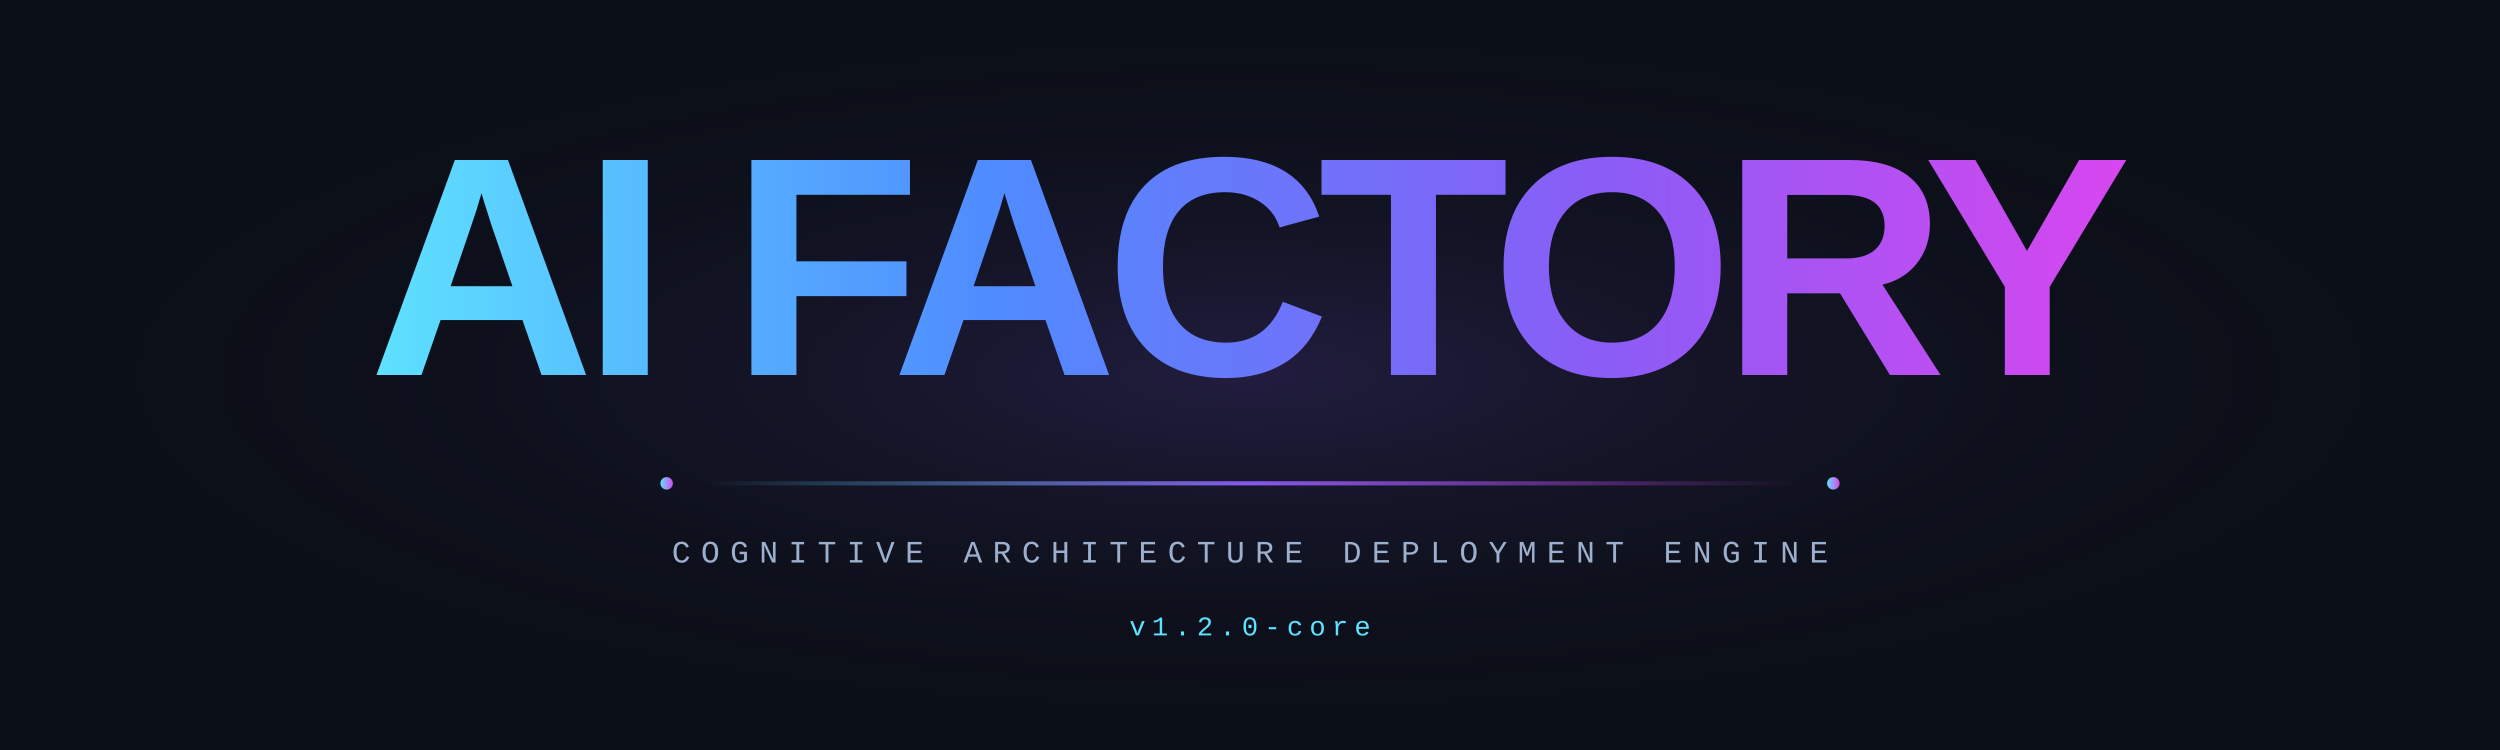
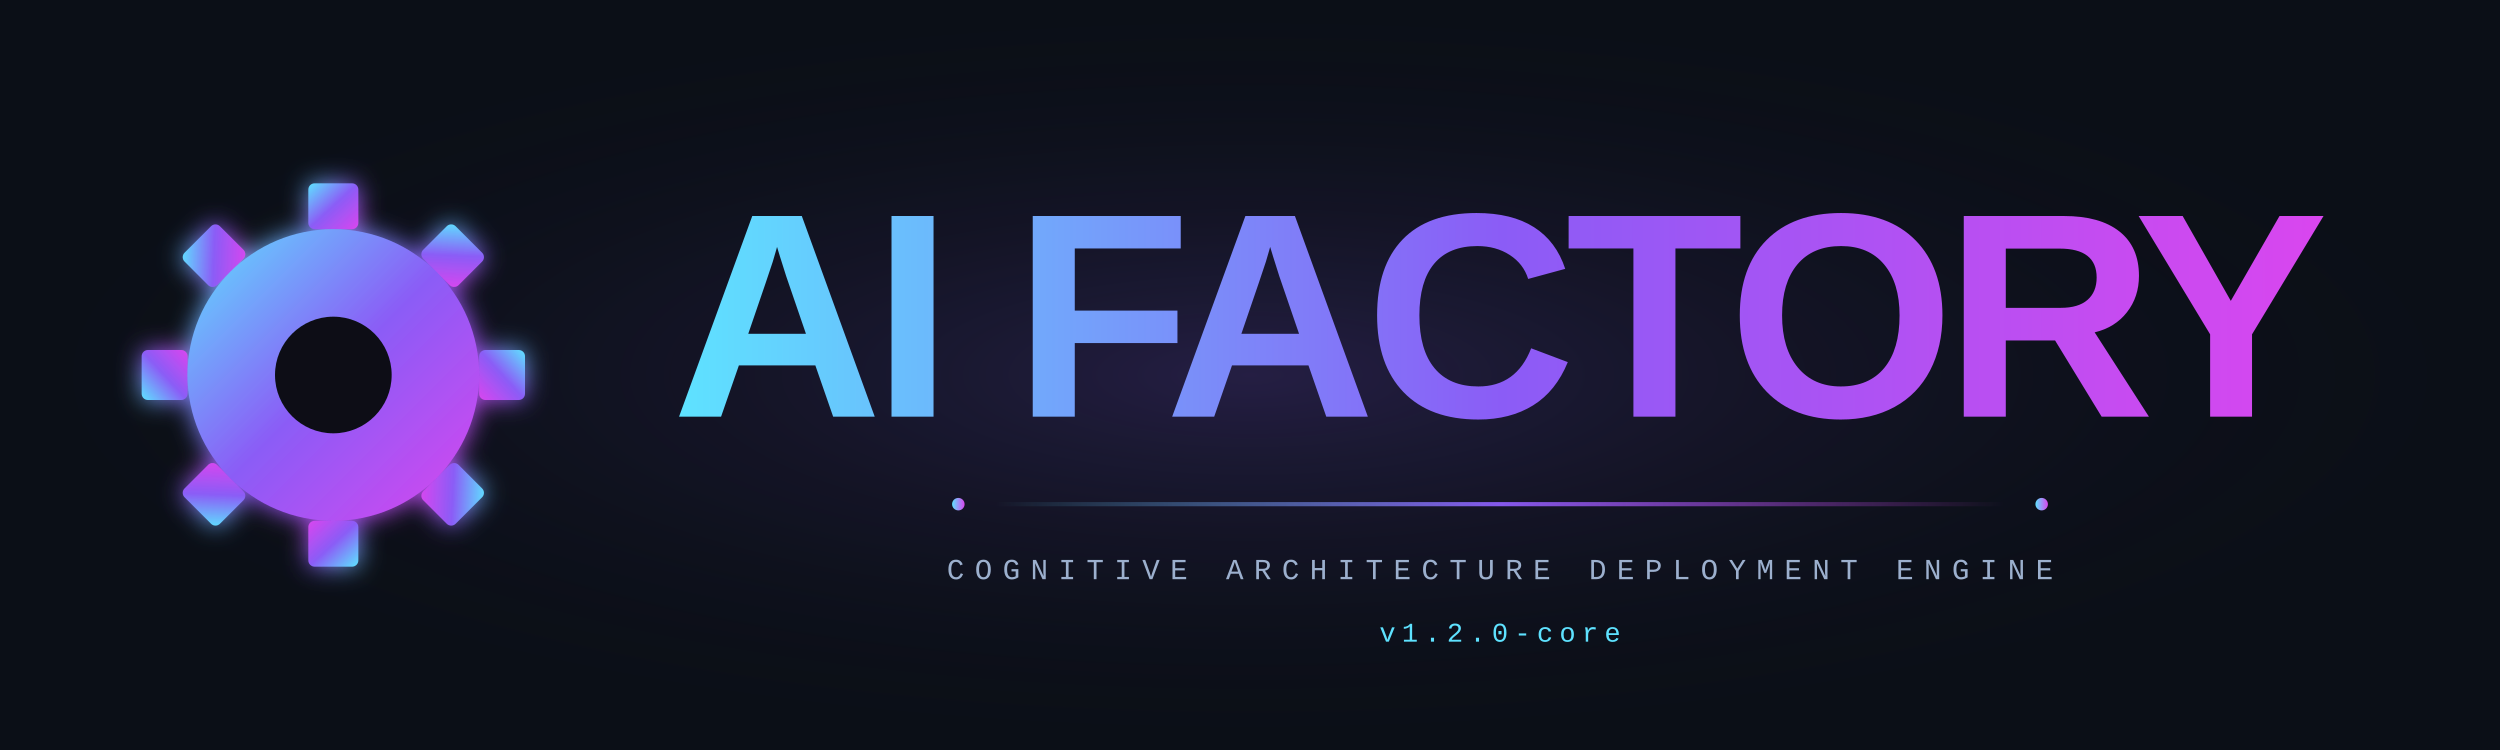
<svg xmlns="http://www.w3.org/2000/svg" viewBox="0 0 1200 360" width="1200" height="360" role="img" aria-label="AI Factory — Cognitive Architecture Deployment Engine">
  <defs>
    <linearGradient id="title" x1="0%" y1="0%" x2="100%" y2="0%">
+       <stop offset="0%" stop-color="#5EE2FF">
+         <animate attributeName="stop-color" values="#5EE2FF;#4F8CFF;#8B5CF6;#D946EF;#5EE2FF" dur="8s" repeatCount="indefinite" />
+       </stop>
+       <stop offset="50%" stop-color="#8B5CF6">
+         <animate attributeName="stop-color" values="#8B5CF6;#D946EF;#5EE2FF;#4F8CFF;#8B5CF6" dur="8s" repeatCount="indefinite" />
+       </stop>
+       <stop offset="100%" stop-color="#D946EF">
+         <animate attributeName="stop-color" values="#D946EF;#5EE2FF;#4F8CFF;#8B5CF6;#D946EF" dur="8s" repeatCount="indefinite" />
+       </stop>
+     </linearGradient>
+     <linearGradient id="gear" x1="0%" y1="0%" x2="100%" y2="100%">
      <stop offset="0%" stop-color="#5EE2FF" />
-       <stop offset="35%" stop-color="#4F8CFF" />
-       <stop offset="70%" stop-color="#8B5CF6" />
+       <stop offset="50%" stop-color="#8B5CF6" />
      <stop offset="100%" stop-color="#D946EF" />
    </linearGradient>
    <linearGradient id="rule" x1="0%" y1="0%" x2="100%" y2="0%">
      <stop offset="0%" stop-color="#5EE2FF" stop-opacity="0" />
      <stop offset="50%" stop-color="#8B5CF6" stop-opacity="0.95" />
      <stop offset="100%" stop-color="#D946EF" stop-opacity="0" />
    </linearGradient>
    <linearGradient id="dot" x1="0%" y1="0%" x2="100%" y2="0%">
      <stop offset="0%" stop-color="#5EE2FF" />
      <stop offset="100%" stop-color="#D946EF" />
    </linearGradient>
    <radialGradient id="glow" cx="50%" cy="50%" r="50%">
-       <stop offset="0%" stop-color="#8B5CF6" stop-opacity="0.18" />
+       <stop offset="0%" stop-color="#8B5CF6" stop-opacity="0.20" />
      <stop offset="100%" stop-color="#0B0F17" stop-opacity="0" />
    </radialGradient>
+     <filter id="softGlow" x="-20%" y="-20%" width="140%" height="140%">
+       <feGaussianBlur stdDeviation="6" result="blur" />
+       <feMerge>
+         <feMergeNode in="blur" />
+         <feMergeNode in="SourceGraphic" />
+       </feMerge>
+     </filter>
+     <symbol id="gearShape" viewBox="-100 -100 200 200">
+       <path fill="url(#gear)" d="         M -14 -86 L 14 -86 L 20 -64         A 66 66 0 0 1 42 -52 L 64 -64 L 86 -42 L 74 -20         A 66 66 0 0 1 86 14 L 86 14 L 86 14         L 86 -14 L 64 -20 A 66 66 0 0 1 52 -42 L 64 -64         Z" opacity="0" />
+       <g>
+         <g>
+           <rect x="-12" y="-92" width="24" height="22" rx="3" fill="url(#gear)" />
+           <rect x="-12" y="-92" width="24" height="22" rx="3" fill="url(#gear)" transform="rotate(45)" />
+           <rect x="-12" y="-92" width="24" height="22" rx="3" fill="url(#gear)" transform="rotate(90)" />
+           <rect x="-12" y="-92" width="24" height="22" rx="3" fill="url(#gear)" transform="rotate(135)" />
+           <rect x="-12" y="-92" width="24" height="22" rx="3" fill="url(#gear)" transform="rotate(180)" />
+           <rect x="-12" y="-92" width="24" height="22" rx="3" fill="url(#gear)" transform="rotate(225)" />
+           <rect x="-12" y="-92" width="24" height="22" rx="3" fill="url(#gear)" transform="rotate(270)" />
+           <rect x="-12" y="-92" width="24" height="22" rx="3" fill="url(#gear)" transform="rotate(315)" />
+         </g>
+         <circle cx="0" cy="0" r="70" fill="url(#gear)" />
+         <circle cx="0" cy="0" r="28" fill="#0B0F17" />
+       </g>
+     </symbol>
  </defs>
  <rect width="100%" height="100%" fill="#0B0F17" />
  <rect width="100%" height="100%" fill="url(#glow)" />
+   <g transform="translate(160 180)" filter="url(#softGlow)">
+     <g>
+       <use href="#gearShape" width="200" height="200" x="-100" y="-100" />
+       <animateTransform attributeName="transform" attributeType="XML" type="rotate" from="0" to="360" dur="18s" repeatCount="indefinite" />
+     </g>
+   </g>
  <g font-family="-apple-system, 'SF Pro Display', 'Segoe UI', 'Helvetica Neue', Arial, sans-serif">
-     <text x="600" y="180" text-anchor="middle" font-weight="900" font-size="150" letter-spacing="-6" fill="url(#title)">AI FACTORY</text>
+     <text x="720" y="200" text-anchor="middle" font-weight="900" font-size="140" letter-spacing="-5" fill="url(#title)">AI FACTORY</text>
  </g>
-   <g transform="translate(600 232)">
-     <circle cx="-280" cy="0" r="3" fill="url(#dot)" />
-     <rect x="-260" y="-1" width="520" height="2" fill="url(#rule)" />
-     <circle cx="280" cy="0" r="3" fill="url(#dot)" />
+   <g transform="translate(720 242)">
+     <circle cx="-260" cy="0" r="3" fill="url(#dot)" />
+     <rect x="-242" y="-1" width="484" height="2" fill="url(#rule)" />
+     <circle cx="260" cy="0" r="3" fill="url(#dot)" />
  </g>
-   <text x="600" y="270" text-anchor="middle" font-family="ui-monospace, 'SF Mono', Menlo, Consolas, 'Liberation Mono', monospace" font-size="15" letter-spacing="5" fill="#9CB0CE">COGNITIVE ARCHITECTURE DEPLOYMENT ENGINE</text>
-   <text x="600" y="305" text-anchor="middle" font-family="ui-monospace, 'SF Mono', Menlo, Consolas, 'Liberation Mono', monospace" font-size="13" letter-spacing="3" fill="#5EE2FF">v1.2.0-core</text>
+   <text x="720" y="278" text-anchor="middle" font-family="ui-monospace, 'SF Mono', Menlo, Consolas, 'Liberation Mono', monospace" font-size="14" letter-spacing="5" fill="#9CB0CE">COGNITIVE ARCHITECTURE DEPLOYMENT ENGINE</text>
+   <text x="720" y="308" text-anchor="middle" font-family="ui-monospace, 'SF Mono', Menlo, Consolas, 'Liberation Mono', monospace" font-size="13" letter-spacing="3" fill="#5EE2FF">v1.2.0-core</text>
</svg>
